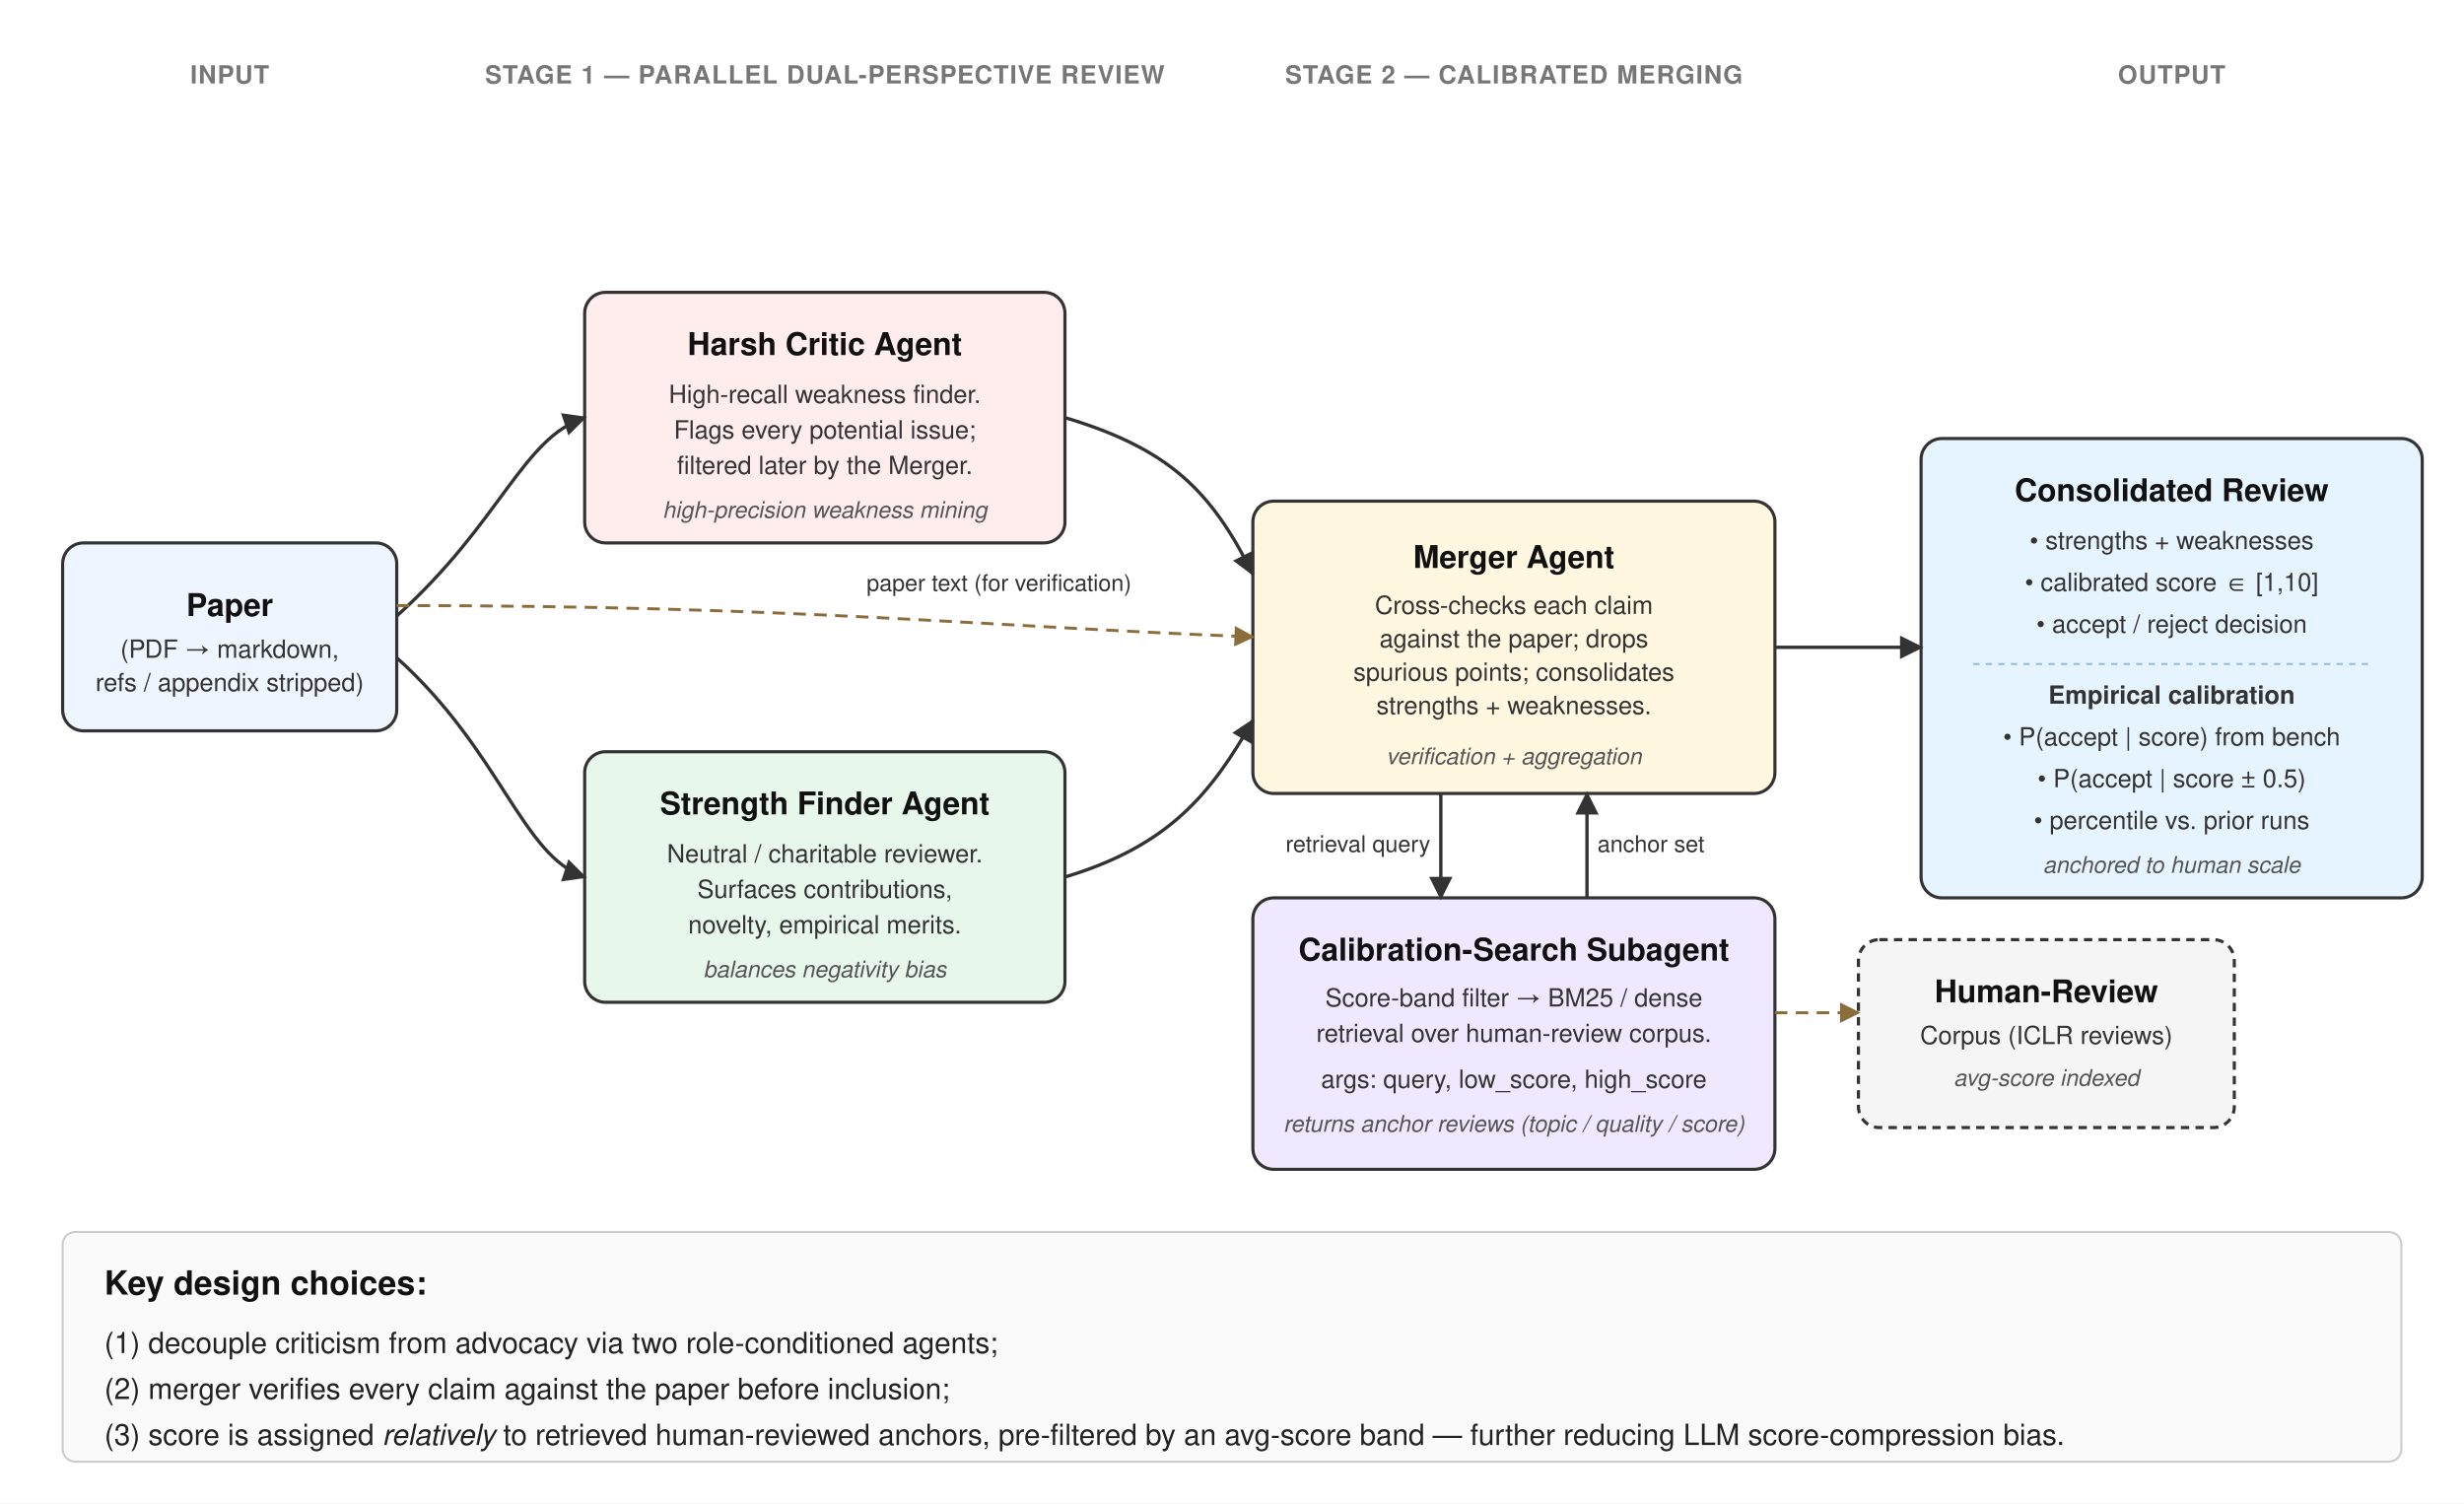
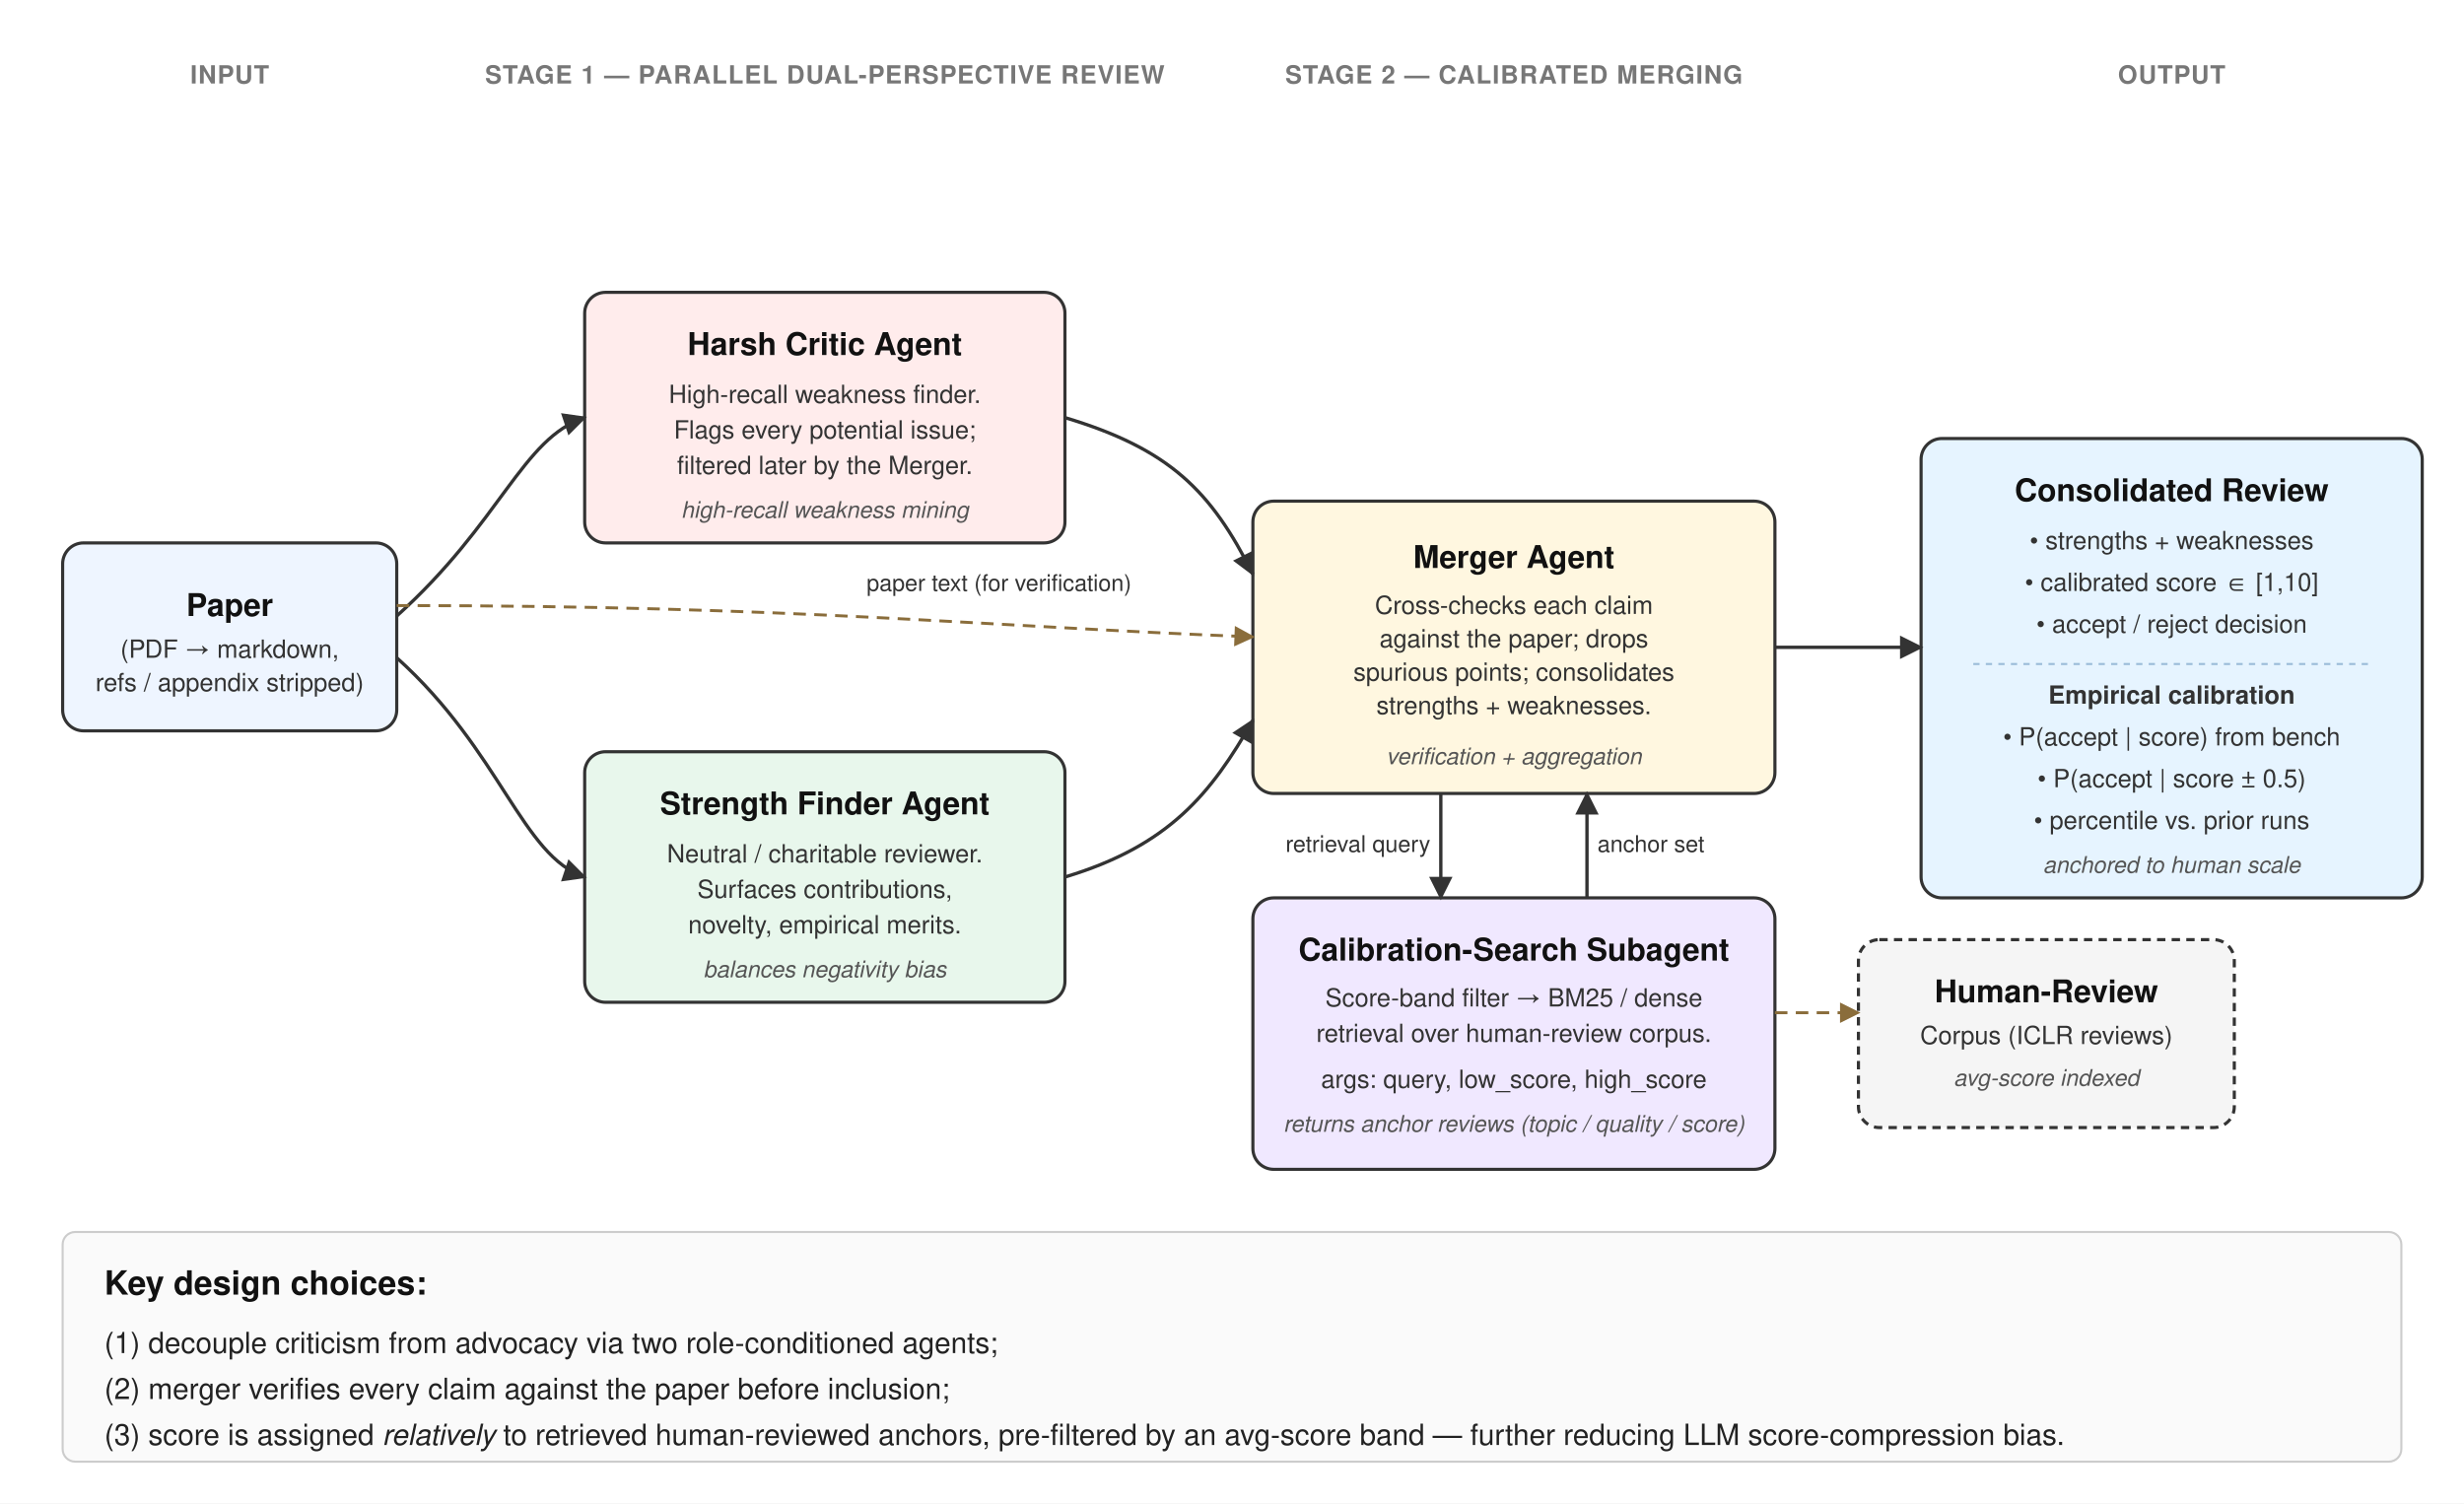
<svg xmlns="http://www.w3.org/2000/svg" viewBox="0 0 1180 720" font-family="Helvetica, Arial, sans-serif">
  <rect x="0" y="0" width="1180" height="720" fill="#ffffff" />
  <defs>
    <marker id="arrow" viewBox="0 0 10 10" refX="9" refY="5" markerWidth="7" markerHeight="7" orient="auto-start-reverse">
      <path d="M0,0 L10,5 L0,10 z" fill="#333" />
    </marker>
    <marker id="arrowDashed" viewBox="0 0 10 10" refX="9" refY="5" markerWidth="7" markerHeight="7" orient="auto-start-reverse">
      <path d="M0,0 L10,5 L0,10 z" fill="#8a6d3b" />
    </marker>
    <style>
      .box { stroke: #333; stroke-width: 1.5; rx: 10; ry: 10; }
      .title { font-size: 15px; font-weight: bold; fill: #111; }
      .sub   { font-size: 12px; fill: #333; }
      .tag   { font-size: 11px; fill: #555; font-style: italic; }
      .edge  { stroke: #333; stroke-width: 1.6; fill: none; }
      .edgeDashed { stroke: #8a6d3b; stroke-width: 1.4; fill: none; stroke-dasharray: 6 4; }
      .label { font-size: 11px; fill: #333; }
      .stageLabel { font-size: 12px; fill: #777; font-weight: bold; letter-spacing: 0.5px; }
    </style>
  </defs>
  <text x="110" y="40" class="stageLabel" text-anchor="middle">INPUT</text>
  <text x="395" y="40" class="stageLabel" text-anchor="middle">STAGE 1 — PARALLEL DUAL-PERSPECTIVE REVIEW</text>
  <text x="725" y="40" class="stageLabel" text-anchor="middle">STAGE 2 — CALIBRATED MERGING</text>
  <text x="1040" y="40" class="stageLabel" text-anchor="middle">OUTPUT</text>
  <rect x="30" y="260" width="160" height="90" class="box" fill="#eef5ff" />
  <text x="110" y="295" class="title" text-anchor="middle">Paper</text>
  <text x="110" y="315" class="sub" text-anchor="middle">(PDF → markdown,</text>
  <text x="110" y="331" class="sub" text-anchor="middle">refs / appendix stripped)</text>
  <rect x="280" y="140" width="230" height="120" class="box" fill="#ffecec" />
  <text x="395" y="170" class="title" text-anchor="middle">Harsh Critic Agent</text>
  <text x="395" y="193" class="sub" text-anchor="middle">High-recall weakness finder.</text>
  <text x="395" y="210" class="sub" text-anchor="middle">Flags every potential issue;</text>
  <text x="395" y="227" class="sub" text-anchor="middle">filtered later by the Merger.</text>
-   <text x="395" y="248" class="tag" text-anchor="middle">high-precision weakness mining</text>
+   <text x="395" y="248" class="tag" text-anchor="middle">high-recall weakness mining</text>
  <rect x="280" y="360" width="230" height="120" class="box" fill="#e8f7ec" />
  <text x="395" y="390" class="title" text-anchor="middle">Strength Finder Agent</text>
  <text x="395" y="413" class="sub" text-anchor="middle">Neutral / charitable reviewer.</text>
  <text x="395" y="430" class="sub" text-anchor="middle">Surfaces contributions,</text>
  <text x="395" y="447" class="sub" text-anchor="middle">novelty, empirical merits.</text>
  <text x="395" y="468" class="tag" text-anchor="middle">balances negativity bias</text>
  <rect x="600" y="240" width="250" height="140" class="box" fill="#fff7e0" />
  <text x="725" y="272" class="title" text-anchor="middle">Merger Agent</text>
  <text x="725" y="294" class="sub" text-anchor="middle">Cross-checks each claim</text>
  <text x="725" y="310" class="sub" text-anchor="middle">against the paper; drops</text>
  <text x="725" y="326" class="sub" text-anchor="middle">spurious points; consolidates</text>
  <text x="725" y="342" class="sub" text-anchor="middle">strengths + weaknesses.</text>
  <text x="725" y="366" class="tag" text-anchor="middle">verification + aggregation</text>
  <rect x="600" y="430" width="250" height="130" class="box" fill="#f0e8ff" />
  <text x="725" y="460" class="title" text-anchor="middle">Calibration-Search Subagent</text>
  <text x="725" y="482" class="sub" text-anchor="middle">Score-band filter → BM25 / dense</text>
  <text x="725" y="499" class="sub" text-anchor="middle">retrieval over human-review corpus.</text>
  <text x="725" y="521" class="sub" text-anchor="middle">args: query, low_score, high_score</text>
  <text x="725" y="542" class="tag" text-anchor="middle">returns anchor reviews (topic / quality / score)</text>
  <rect x="890" y="450" width="180" height="90" class="box" fill="#f5f5f5" stroke-dasharray="4 3" />
  <text x="980" y="480" class="title" text-anchor="middle">Human-Review</text>
  <text x="980" y="500" class="sub" text-anchor="middle">Corpus (ICLR reviews)</text>
  <text x="980" y="520" class="tag" text-anchor="middle">avg-score indexed</text>
  <rect x="920" y="210" width="240" height="220" class="box" fill="#e6f4ff" />
  <text x="1040" y="240" class="title" text-anchor="middle">Consolidated Review</text>
  <text x="1040" y="263" class="sub" text-anchor="middle">• strengths + weaknesses</text>
  <text x="1040" y="283" class="sub" text-anchor="middle">• calibrated score ∈ [1,10]</text>
  <text x="1040" y="303" class="sub" text-anchor="middle">• accept / reject decision</text>
  <line x1="945" y1="318" x2="1135" y2="318" stroke="#9bbcd9" stroke-dasharray="3 3" />
  <text x="1040" y="337" class="sub" text-anchor="middle" font-weight="bold">Empirical calibration</text>
  <text x="1040" y="357" class="sub" text-anchor="middle">• P(accept | score) from bench</text>
  <text x="1040" y="377" class="sub" text-anchor="middle">• P(accept | score ± 0.5)</text>
  <text x="1040" y="397" class="sub" text-anchor="middle">• percentile vs. prior runs</text>
  <text x="1040" y="418" class="tag" text-anchor="middle">anchored to human scale</text>
  <path class="edge" d="M190 295 C 240 250, 250 210, 280 200" marker-end="url(#arrow)" />
  <path class="edge" d="M190 315 C 240 360, 250 410, 280 420" marker-end="url(#arrow)" />
  <path class="edge" d="M510 200 C 560 215, 580 235, 600 275" marker-end="url(#arrow)" />
  <path class="edge" d="M510 420 C 560 405, 580 380, 600 345" marker-end="url(#arrow)" />
  <path class="edgeDashed" d="M190 290 C 380 290, 470 300, 600 305" marker-end="url(#arrowDashed)" />
  <text x="415" y="283" class="label" fill="#8a6d3b">paper text (for verification)</text>
  <path class="edge" d="M690 380 L 690 430" marker-end="url(#arrow)" />
  <text x="685" y="408" class="label" text-anchor="end">retrieval query</text>
  <path class="edge" d="M760 430 L 760 380" marker-end="url(#arrow)" />
  <text x="765" y="408" class="label" text-anchor="start">anchor set</text>
  <path class="edgeDashed" d="M850 485 L 890 485" marker-end="url(#arrowDashed)" />
  <path class="edge" d="M850 310 L 920 310" marker-end="url(#arrow)" />
  <rect x="30" y="590" width="1120" height="110" fill="#fafafa" stroke="#ccc" rx="6" ry="6" />
  <text x="50" y="620" font-size="16" font-weight="bold" fill="#111">Key design choices:</text>
  <text x="50" y="648" font-size="14" fill="#222">(1) decouple criticism from advocacy via two role-conditioned agents;</text>
  <text x="50" y="670" font-size="14" fill="#222">(2) merger verifies every claim against the paper before inclusion;</text>
  <text x="50" y="692" font-size="14" fill="#222">(3) score is assigned <tspan font-style="italic">relatively</tspan> to retrieved human-reviewed anchors, pre-filtered by an avg-score band — further reducing LLM score-compression bias.</text>
</svg>
